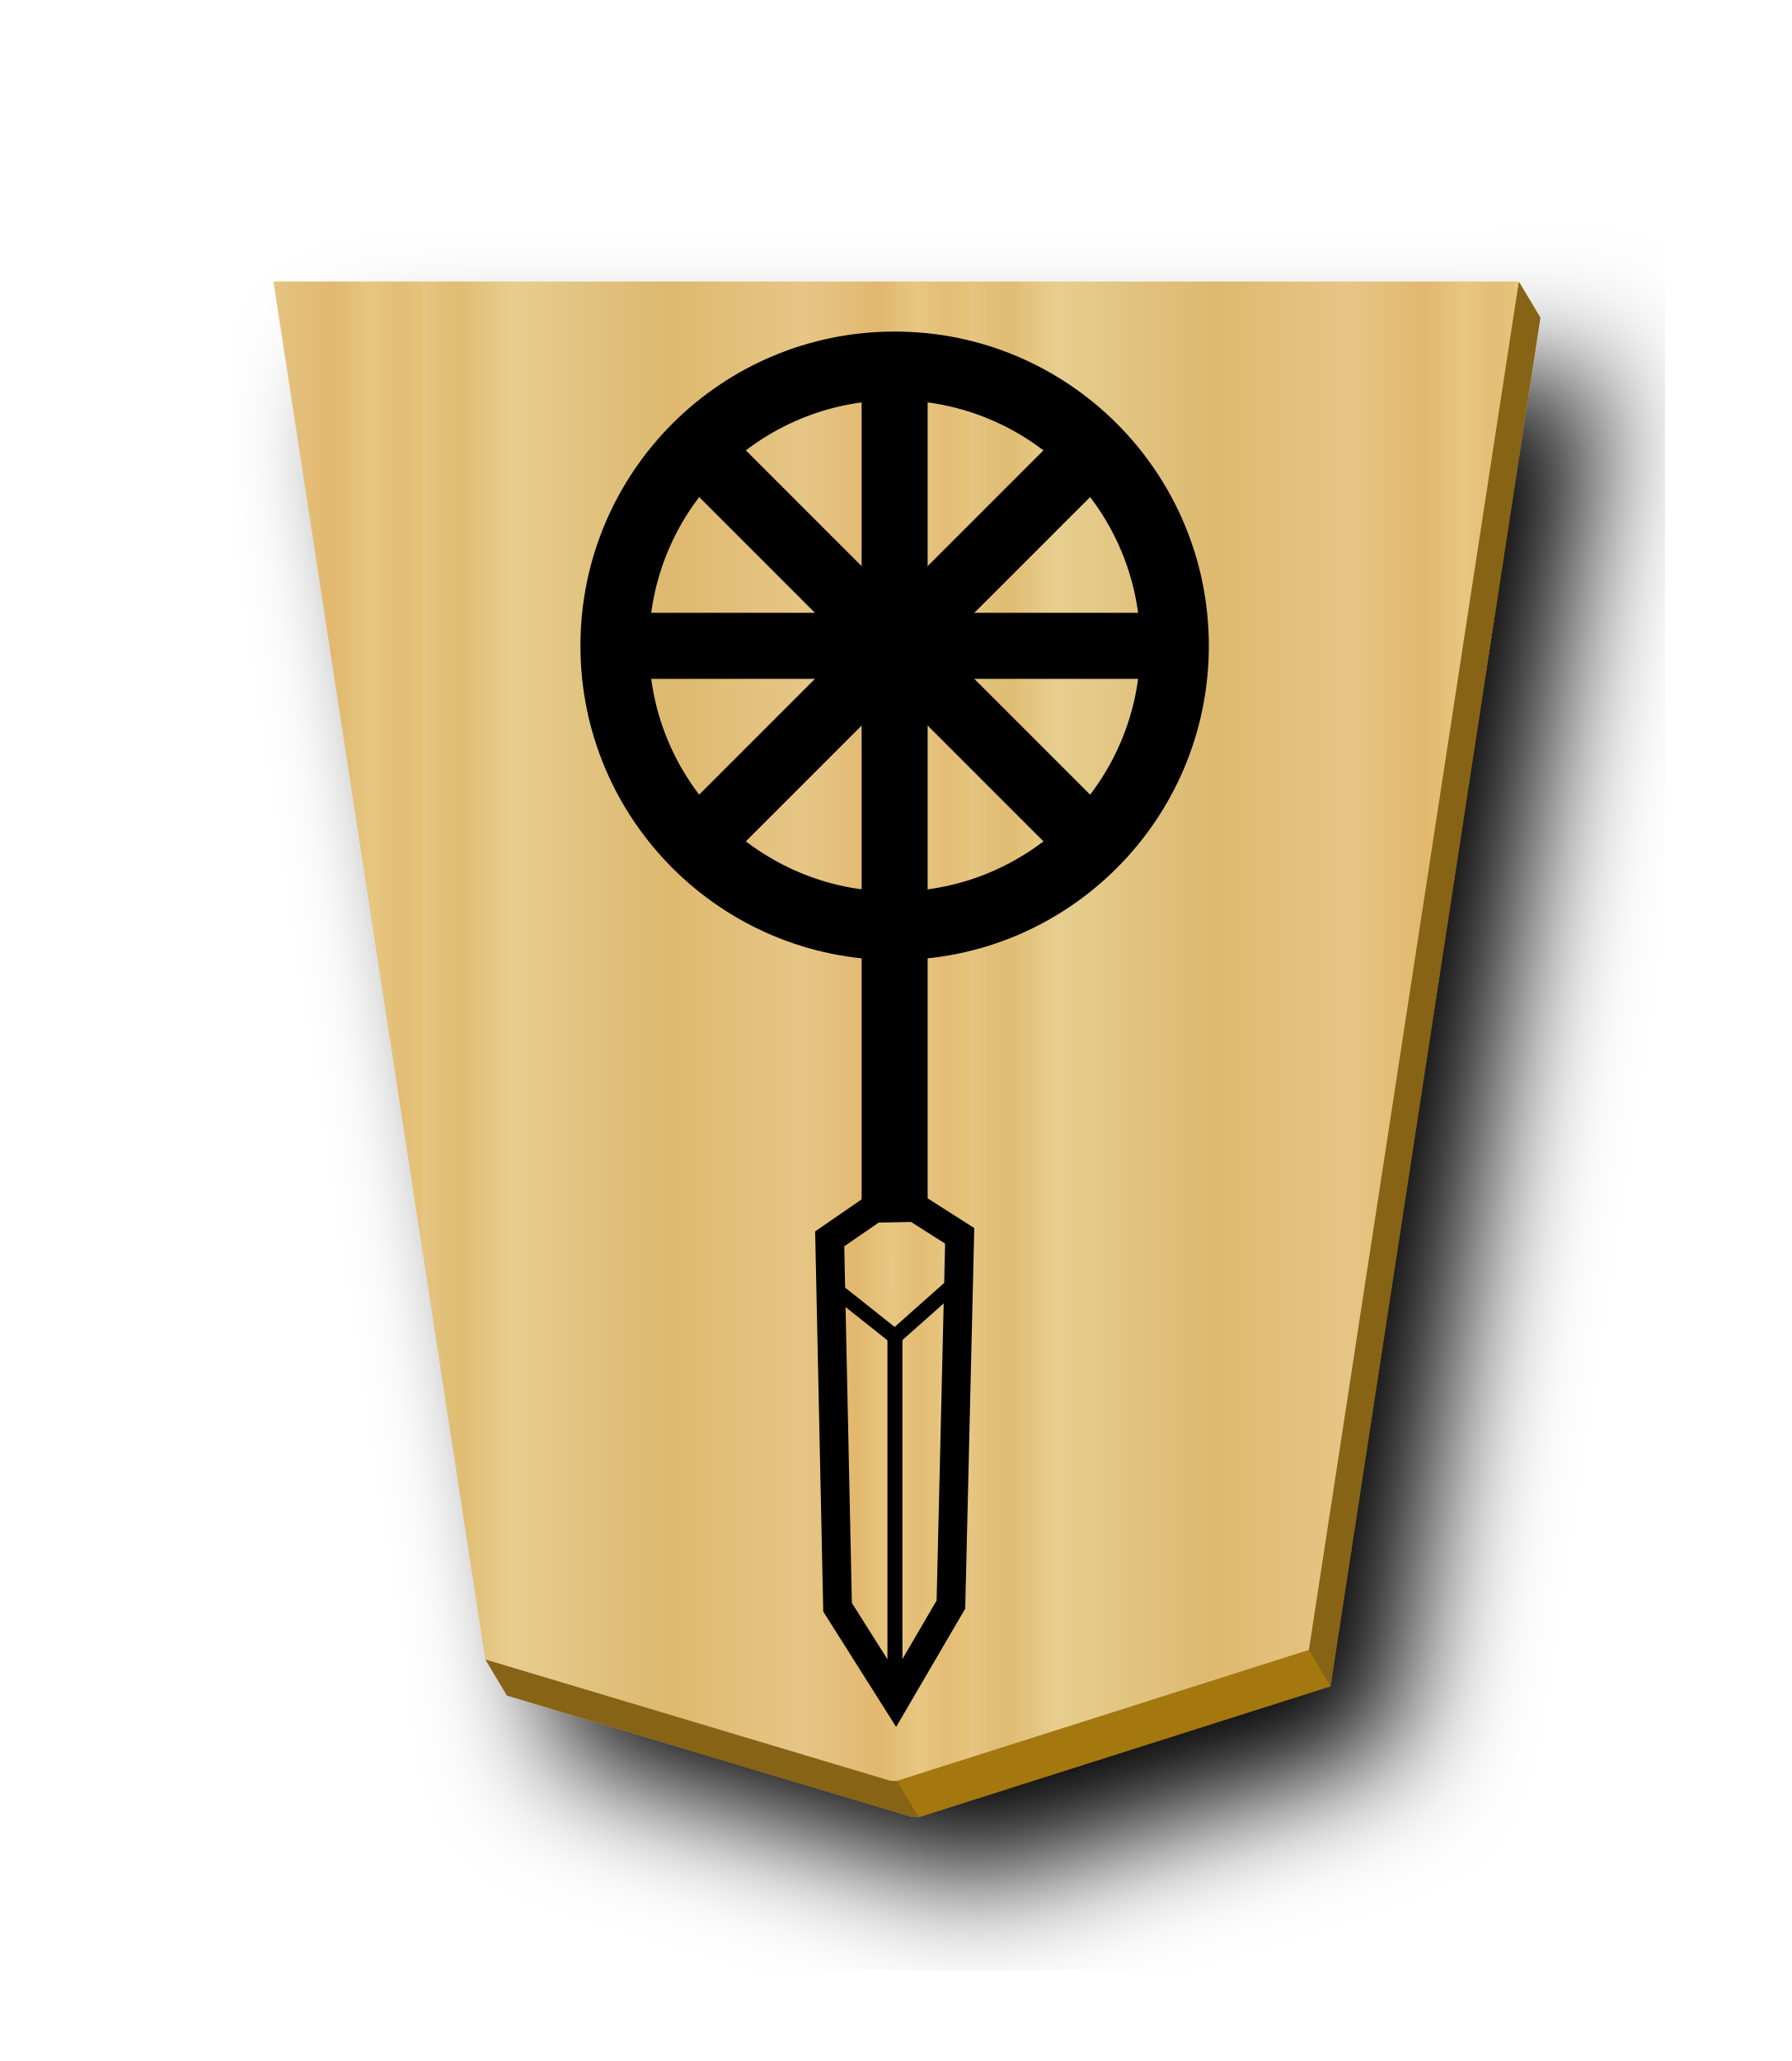
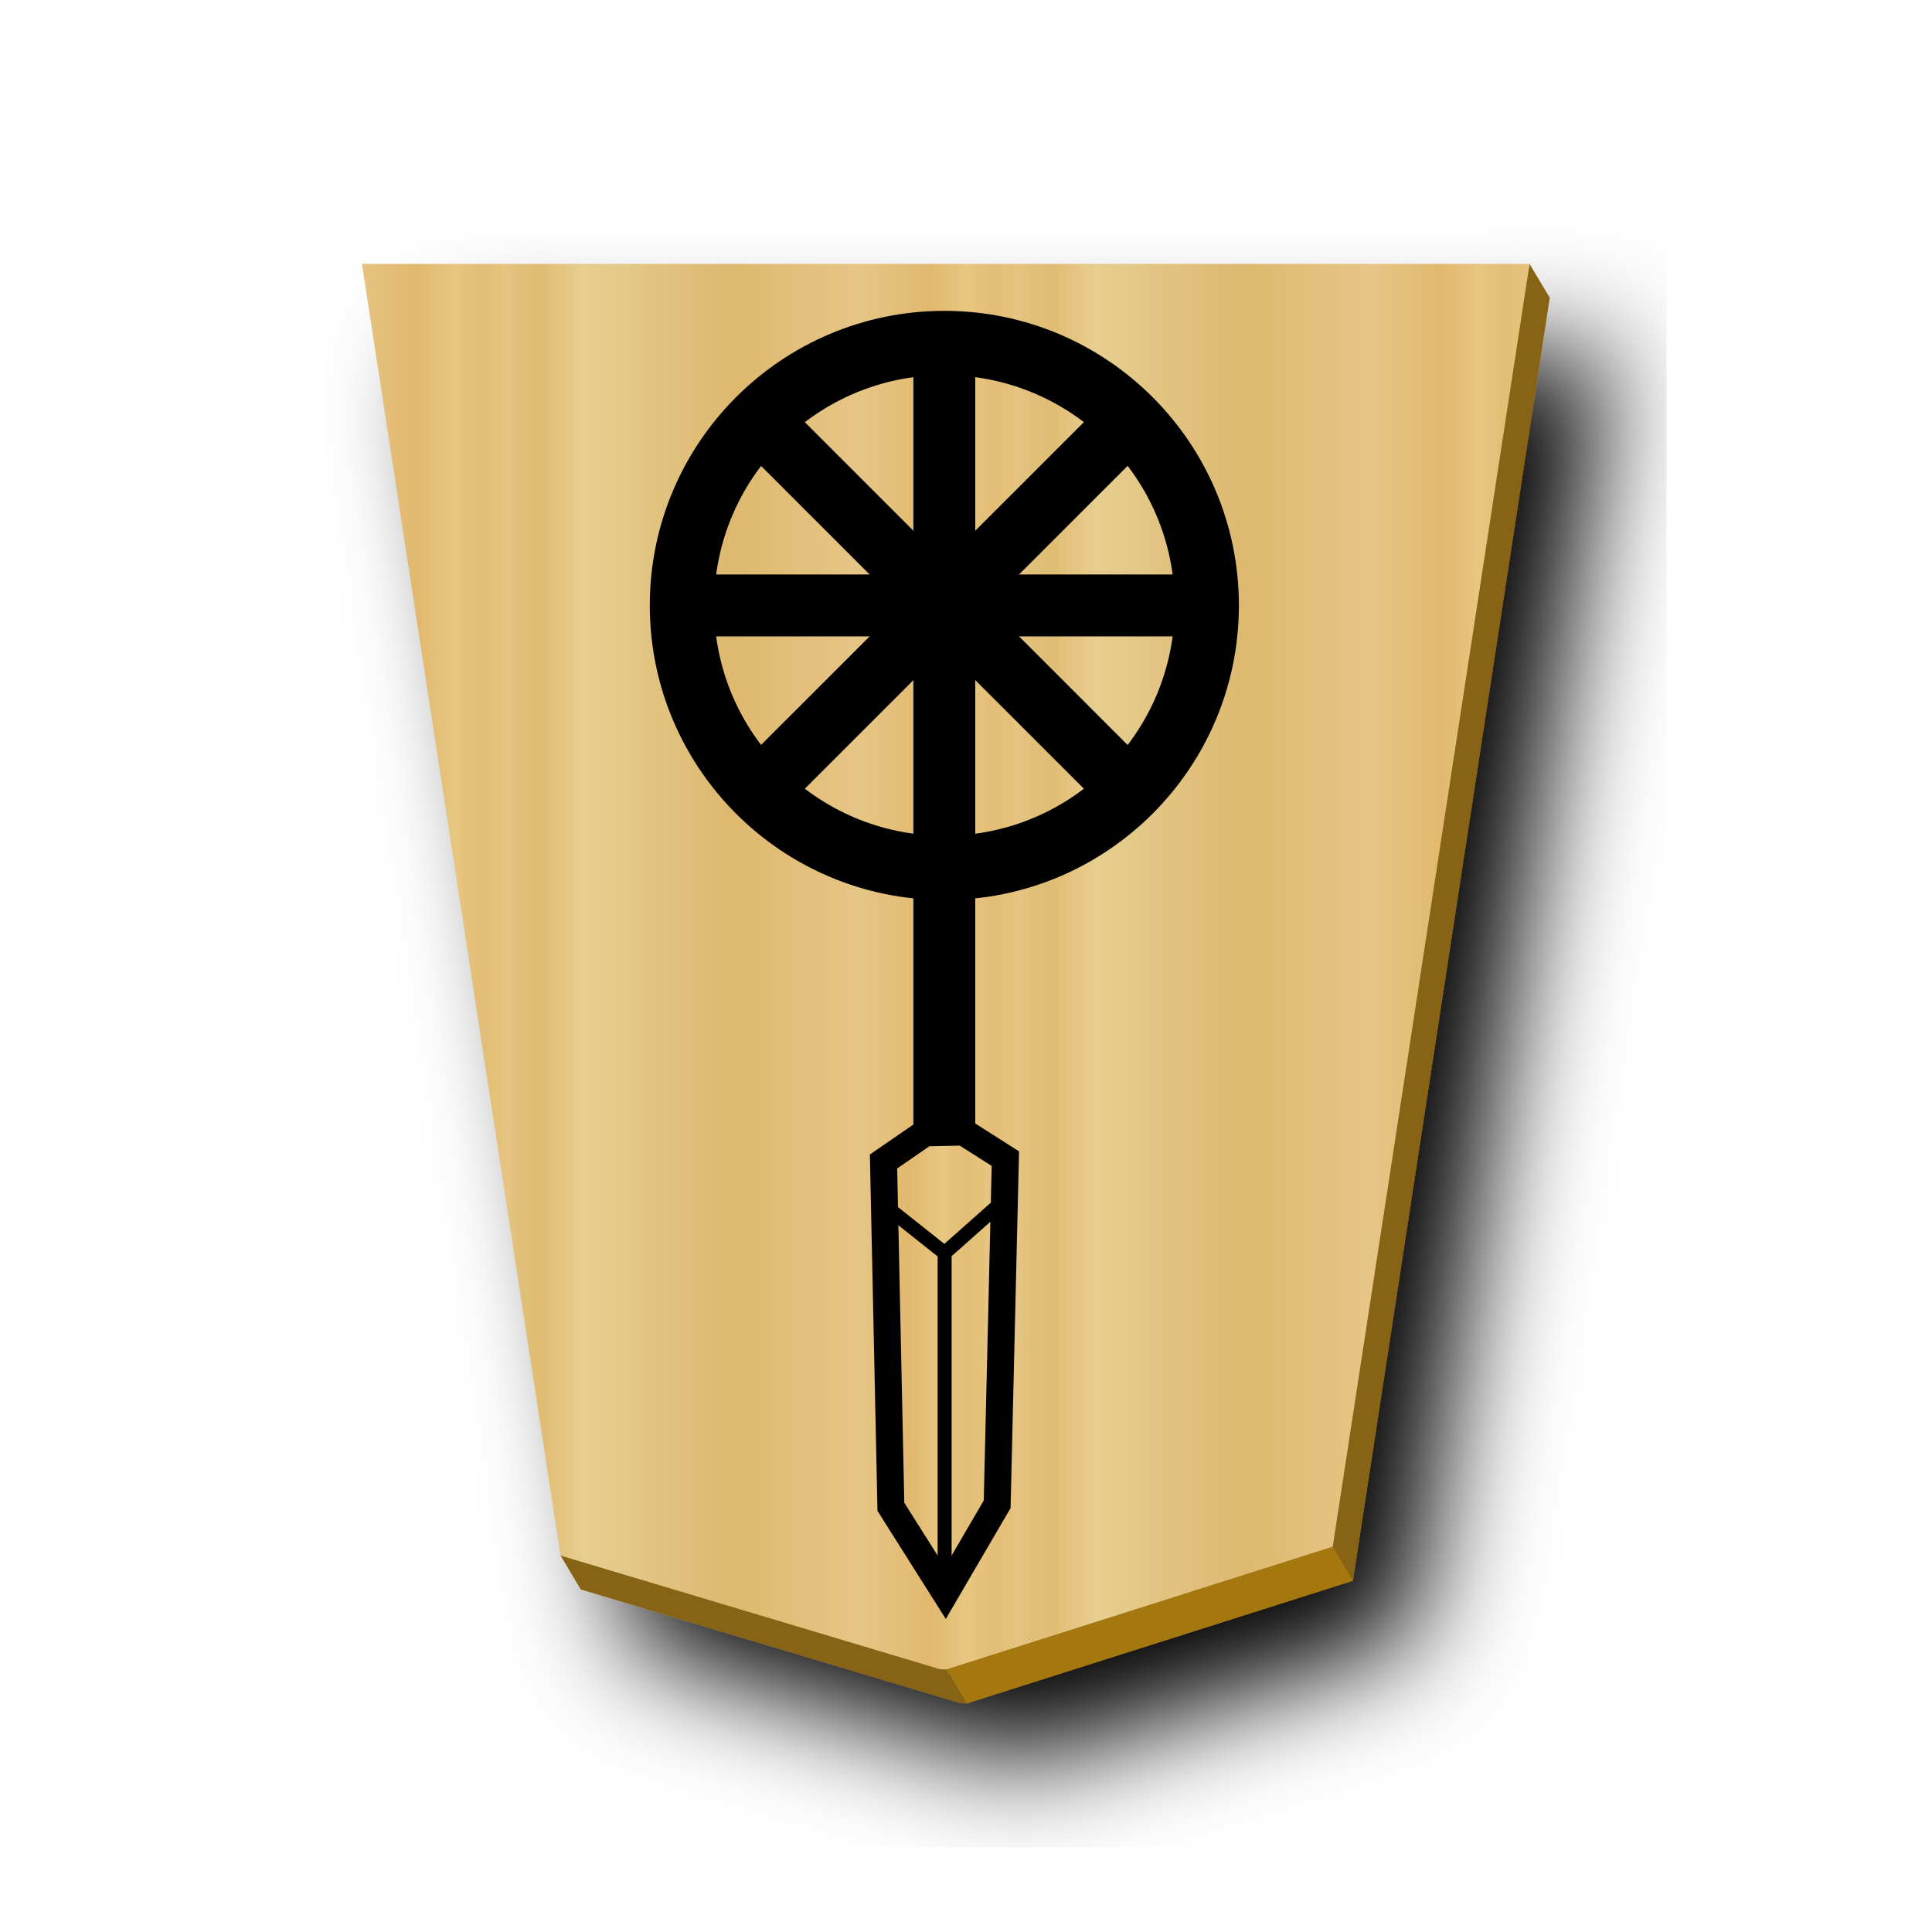
- <svg xmlns="http://www.w3.org/2000/svg" xmlns:xlink="http://www.w3.org/1999/xlink" width="52.157" height="60" version="1.1" id="svg1717">
-   <defs id="defs1721">
-     <filter style="color-interpolation-filters:sRGB" id="filter1552">
-       <feFlood flood-opacity="0.498" flood-color="rgb(0,0,0)" result="flood" id="feFlood1542" />
-       <feComposite in="flood" in2="SourceGraphic" operator="in" result="composite1" id="feComposite1544" />
-       <feGaussianBlur in="composite1" stdDeviation="2.5" result="blur" id="feGaussianBlur1546" />
-       <feOffset dx="4.57967e-15" dy="4.41314e-15" result="offset" id="feOffset1548" />
-       <feComposite in="SourceGraphic" in2="offset" operator="over" result="composite2" id="feComposite1550" />
+ <svg xmlns="http://www.w3.org/2000/svg" xmlns:xlink="http://www.w3.org/1999/xlink" viewBox="0 0 60 60">
+   <defs>
+     <linearGradient xlink:href="#1KY_svg__a" id="1KY_svg__c" x1="-57.446" x2="-39.653" y1="-2.331" y2="-2.331" gradientUnits="userSpaceOnUse" spreadMethod="repeat" />
+     <linearGradient xlink:href="#1KY_svg__a" id="1KY_svg__d" x1="214.813" x2="366.351" y1="1248.905" y2="1248.905" gradientUnits="userSpaceOnUse" spreadMethod="repeat" />
+     <linearGradient id="1KY_svg__a">
+       <stop offset="0" stop-color="#e5c37b" />
+       <stop offset=".042" stop-color="#e4bd76" />
+       <stop offset=".093" stop-color="#e7c781" />
+       <stop offset=".165" stop-color="#e2b86e" />
+       <stop offset=".305" stop-color="#e6c686" />
+       <stop offset=".539" stop-color="#dfb96f" />
+       <stop offset=".586" stop-color="#ddbb73" />
+       <stop offset=".84" stop-color="#e7ce8f" />
+       <stop offset=".924" stop-color="#e1bd73" />
+       <stop offset=".962" stop-color="#e0bf78" />
+       <stop offset="1" stop-color="#e7c685" />
+     </linearGradient>
+     <filter id="1KY_svg__b">
+       <feGaussianBlur in="SourceAlpha" result="blur" stdDeviation="2" />
+       <feOffset dx="2" dy="2" result="offsetBlur" />
+       <feBlend in="SourceGraphic" in2="offsetBlur" />
    </filter>
-     <filter style="color-interpolation-filters:sRGB" id="filter1540">
-       <feFlood flood-opacity="0.498" flood-color="rgb(0,0,0)" result="flood" id="feFlood1530" />
-       <feComposite in="flood" in2="SourceGraphic" operator="in" result="composite1" id="feComposite1532" />
-       <feGaussianBlur in="composite1" stdDeviation="2.5" result="blur" id="feGaussianBlur1534" />
-       <feOffset dx="4.57967e-15" dy="4.41314e-15" result="offset" id="feOffset1536" />
-       <feComposite in="SourceGraphic" in2="offset" operator="over" result="composite2" id="feComposite1538" />
-     </filter>
-     <filter id="drop-shadow-9">
-       <feGaussianBlur in="SourceAlpha" result="blur" stdDeviation="2" id="feGaussianBlur5056" />
-       <feOffset result="offsetBlur" dx="2" dy="2" id="feOffset5058" />
-       <feBlend in="SourceGraphic" in2="offsetBlur" mode="normal" id="feBlend5060" />
-     </filter>
-     <filter id="drop-shadow-2">
-       <feGaussianBlur in="SourceAlpha" result="blur" stdDeviation="2" id="feGaussianBlur6807" />
-       <feOffset result="offsetBlur" dx="2" dy="2" id="feOffset6809" />
-       <feBlend in="SourceGraphic" in2="offsetBlur" mode="normal" id="feBlend6811" />
-     </filter>
-     <filter id="drop-shadow-2-8">
-       <feGaussianBlur in="SourceAlpha" result="blur" stdDeviation="2" id="feGaussianBlur6807-2" />
-       <feOffset result="offsetBlur" dx="2" dy="2" id="feOffset6809-8" />
-       <feBlend in="SourceGraphic" in2="offsetBlur" mode="normal" id="feBlend6811-0" />
-     </filter>
-     <filter id="drop-shadow-6">
-       <feGaussianBlur in="SourceAlpha" result="blur" stdDeviation="2" id="feGaussianBlur5056-9" />
-       <feOffset result="offsetBlur" dx="2" dy="2" id="feOffset5058-0" />
-       <feBlend in="SourceGraphic" in2="offsetBlur" mode="normal" id="feBlend5060-9" />
-     </filter>
-     <filter id="drop-shadow-27">
-       <feGaussianBlur in="SourceAlpha" result="blur" stdDeviation="2" id="feGaussianBlur5056-5" />
-       <feOffset result="offsetBlur" dx="2" dy="2" id="feOffset5058-6" />
-       <feBlend in="SourceGraphic" in2="offsetBlur" mode="normal" id="feBlend5060-96" />
-     </filter>
-     <filter id="drop-shadow-2-88">
-       <feGaussianBlur in="SourceAlpha" result="blur" stdDeviation="2" id="feGaussianBlur6807-1" />
-       <feOffset result="offsetBlur" dx="2" dy="2" id="feOffset6809-5" />
-       <feBlend in="SourceGraphic" in2="offsetBlur" mode="normal" id="feBlend6811-7" />
-     </filter>
-     <filter id="drop-shadow-2-6">
-       <feGaussianBlur in="SourceAlpha" result="blur" stdDeviation="2" id="feGaussianBlur6807-4" />
-       <feOffset result="offsetBlur" dx="2" dy="2" id="feOffset6809-6" />
-       <feBlend in="SourceGraphic" in2="offsetBlur" mode="normal" id="feBlend6811-8" />
-     </filter>
-     <filter id="drop-shadow-62">
-       <feGaussianBlur in="SourceAlpha" result="blur" stdDeviation="2" id="feGaussianBlur5056-7" />
-       <feOffset result="offsetBlur" dx="2" dy="2" id="feOffset5058-9" />
-       <feBlend in="SourceGraphic" in2="offsetBlur" mode="normal" id="feBlend5060-1" />
-     </filter>
-     <filter id="drop-shadow-1">
-       <feGaussianBlur in="SourceAlpha" result="blur" stdDeviation="2" id="feGaussianBlur5056-0" />
-       <feOffset result="offsetBlur" dx="2" dy="2" id="feOffset5058-7" />
-       <feBlend in="SourceGraphic" in2="offsetBlur" mode="normal" id="feBlend5060-4" />
-     </filter>
-     <filter id="drop-shadow-2-67">
-       <feGaussianBlur in="SourceAlpha" result="blur" stdDeviation="2" id="feGaussianBlur6807-7" />
-       <feOffset result="offsetBlur" dx="2" dy="2" id="feOffset6809-4" />
-       <feBlend in="SourceGraphic" in2="offsetBlur" mode="normal" id="feBlend6811-74" />
-     </filter>
-     <filter id="drop-shadow-2-86">
-       <feGaussianBlur in="SourceAlpha" result="blur" stdDeviation="2" id="feGaussianBlur6807-6" />
-       <feOffset result="offsetBlur" dx="2" dy="2" id="feOffset6809-9" />
-       <feBlend in="SourceGraphic" in2="offsetBlur" mode="normal" id="feBlend6811-1" />
-     </filter>
-     <filter id="drop-shadow-22">
-       <feGaussianBlur in="SourceAlpha" result="blur" stdDeviation="2" id="feGaussianBlur5056-0-5" />
-       <feOffset result="offsetBlur" dx="2" dy="2" id="feOffset5058-0-0" />
-       <feBlend in="SourceGraphic" in2="offsetBlur" mode="normal" id="feBlend5060-0" />
-     </filter>
-     <filter id="drop-shadow-2-8-6">
-       <feGaussianBlur in="SourceAlpha" result="blur" stdDeviation="2" id="feGaussianBlur6807-40" />
-       <feOffset result="offsetBlur" dx="2" dy="2" id="feOffset6809-4-3" />
-       <feBlend in="SourceGraphic" in2="offsetBlur" mode="normal" id="feBlend6811-3" />
-     </filter>
-     <filter id="drop-shadow-5">
-       <feGaussianBlur in="SourceAlpha" result="blur" stdDeviation="2" id="feGaussianBlur5056-6" />
-       <feOffset result="offsetBlur" dx="2" dy="2" id="feOffset5058-2" />
-       <feBlend in="SourceGraphic" in2="offsetBlur" mode="normal" id="feBlend5060-8" />
-     </filter>
-     <filter id="drop-shadow-5-9">
-       <feGaussianBlur in="SourceAlpha" result="blur" stdDeviation="2" id="feGaussianBlur5056-6-0" />
-       <feOffset result="offsetBlur" dx="2" dy="2" id="feOffset5058-2-0" />
-       <feBlend in="SourceGraphic" in2="offsetBlur" mode="normal" id="feBlend5060-8-3" />
-     </filter>
-     <filter id="drop-shadow-2-84">
-       <feGaussianBlur in="SourceAlpha" result="blur" stdDeviation="2" id="feGaussianBlur6807-9" />
-       <feOffset result="offsetBlur" dx="2" dy="2" id="feOffset6809-5-9" />
-       <feBlend in="SourceGraphic" in2="offsetBlur" mode="normal" id="feBlend6811-1-9" />
-     </filter>
-     <filter id="drop-shadow-2-84-4">
-       <feGaussianBlur in="SourceAlpha" result="blur" stdDeviation="2" id="feGaussianBlur6807-9-5" />
-       <feOffset result="offsetBlur" dx="2" dy="2" id="feOffset6809-5-7" />
-       <feBlend in="SourceGraphic" in2="offsetBlur" mode="normal" id="feBlend6811-1-1" />
-     </filter>
-     <filter id="drop-shadow-5-1">
-       <feGaussianBlur in="SourceAlpha" result="blur" stdDeviation="2" id="feGaussianBlur5056-6-9" />
-       <feOffset result="offsetBlur" dx="2" dy="2" id="feOffset5058-2-6" />
-       <feBlend in="SourceGraphic" in2="offsetBlur" mode="normal" id="feBlend5060-8-9" />
-     </filter>
-     <filter id="drop-shadow-5-1-3">
-       <feGaussianBlur in="SourceAlpha" result="blur" stdDeviation="2" id="feGaussianBlur5056-6-9-6" />
-       <feOffset result="offsetBlur" dx="2" dy="2" id="feOffset5058-2-6-1" />
-       <feBlend in="SourceGraphic" in2="offsetBlur" mode="normal" id="feBlend5060-8-9-7" />
-     </filter>
-     <filter id="drop-shadow-2-84-1">
-       <feGaussianBlur in="SourceAlpha" result="blur" stdDeviation="2" id="feGaussianBlur6807-9-0" />
-       <feOffset result="offsetBlur" dx="2" dy="2" id="feOffset6809-5-3" />
-       <feBlend in="SourceGraphic" in2="offsetBlur" mode="normal" id="feBlend6811-1-0" />
-     </filter>
-     <filter id="drop-shadow-5-1-1">
-       <feGaussianBlur in="SourceAlpha" result="blur" stdDeviation="2" id="feGaussianBlur5056-6-9-2" />
-       <feOffset result="offsetBlur" dx="2" dy="2" id="feOffset5058-2-6-6" />
-       <feBlend in="SourceGraphic" in2="offsetBlur" mode="normal" id="feBlend5060-8-9-3" />
-     </filter>
-     <linearGradient id="linearGradient12530">
-       <stop style="stop-color:#dfb459;stop-opacity:1" offset="0" id="stop12526" />
-       <stop id="stop16843" offset="0.042" style="stop-color:#dead54;stop-opacity:1" />
-       <stop id="stop12556" offset="0.093" style="stop-color:#e1b85f;stop-opacity:1" />
-       <stop id="stop12532" offset="0.165" style="stop-color:#dba84d;stop-opacity:1" />
-       <stop style="stop-color:#dfb765;stop-opacity:1" offset="0.305" id="stop12564" />
-       <stop style="stop-color:#d8a94e;stop-opacity:1" offset="0.539" id="stop12558" />
-       <stop id="stop12562" offset="0.586" style="stop-color:#d5ab53;stop-opacity:1" />
-       <stop style="stop-color:#e0bf6e;stop-opacity:1" offset="0.84" id="stop12534" />
-       <stop id="stop16845" offset="0.924" style="stop-color:#daae52;stop-opacity:1" />
-       <stop id="stop12560" offset="0.962" style="stop-color:#d9af57;stop-opacity:1" />
-       <stop style="stop-color:#e1b663;stop-opacity:1" offset="1" id="stop12528" />
-     </linearGradient>
-     <filter id="drop-shadow-5-1-31">
-       <feGaussianBlur in="SourceAlpha" result="blur" stdDeviation="2" id="feGaussianBlur5056-6-9-4" />
-       <feOffset result="offsetBlur" dx="2" dy="2" id="feOffset5058-2-6-5" />
-       <feBlend in="SourceGraphic" in2="offsetBlur" mode="normal" id="feBlend5060-8-9-8" />
-     </filter>
-     <linearGradient xlink:href="#linearGradient12530" id="linearGradient2488" x1="104.094" y1="54.226" x2="152.758" y2="54.226" gradientUnits="userSpaceOnUse" />
-     <linearGradient xlink:href="#linearGradient11760" id="linearGradient2492" gradientUnits="userSpaceOnUse" x1="-57.446" y1="-2.331" x2="-39.653" y2="-2.331" spreadMethod="repeat" />
-     <filter id="drop-shadow-5-1-6">
-       <feGaussianBlur in="SourceAlpha" result="blur" stdDeviation="2" id="feGaussianBlur5056-6-9-0" />
-       <feOffset result="offsetBlur" dx="2" dy="2" id="feOffset5058-2-6-2" />
-       <feBlend in="SourceGraphic" in2="offsetBlur" mode="normal" id="feBlend5060-8-9-1" />
-     </filter>
-     <linearGradient xlink:href="#linearGradient11760" id="linearGradient68138" x1="214.813" y1="1248.905" x2="366.351" y2="1248.905" gradientUnits="userSpaceOnUse" spreadMethod="repeat" />
-     <filter id="drop-shadow-5-1-61">
-       <feGaussianBlur in="SourceAlpha" result="blur" stdDeviation="2" id="feGaussianBlur5056-6-9-5" />
-       <feOffset result="offsetBlur" dx="2" dy="2" id="feOffset5058-2-6-53" />
-       <feBlend in="SourceGraphic" in2="offsetBlur" mode="normal" id="feBlend5060-8-9-9" />
-     </filter>
-     <filter id="drop-shadow-2-84-1-4">
-       <feGaussianBlur in="SourceAlpha" result="blur" stdDeviation="2" id="feGaussianBlur6807-9-0-2" />
-       <feOffset result="offsetBlur" dx="2" dy="2" id="feOffset6809-5-3-5" />
-       <feBlend in="SourceGraphic" in2="offsetBlur" mode="normal" id="feBlend6811-1-0-4" />
-     </filter>
-     <linearGradient id="linearGradient11760">
-       <stop id="stop11738" offset="0" style="stop-color:#e5c37b;stop-opacity:1" />
-       <stop style="stop-color:#e4bd76;stop-opacity:1" offset="0.042" id="stop11740" />
-       <stop style="stop-color:#e7c781;stop-opacity:1" offset="0.093" id="stop11742" />
-       <stop style="stop-color:#e2b86e;stop-opacity:1" offset="0.165" id="stop11744" />
-       <stop id="stop11746" offset="0.305" style="stop-color:#e6c686;stop-opacity:1" />
-       <stop id="stop11748" offset="0.539" style="stop-color:#dfb96f;stop-opacity:1" />
-       <stop style="stop-color:#ddbb73;stop-opacity:1" offset="0.586" id="stop11750" />
-       <stop id="stop11752" offset="0.84" style="stop-color:#e7ce8f;stop-opacity:1" />
-       <stop style="stop-color:#e1bd73;stop-opacity:1" offset="0.924" id="stop11754" />
-       <stop style="stop-color:#e0bf78;stop-opacity:1" offset="0.962" id="stop11756" />
-       <stop id="stop11758" offset="1" style="stop-color:#e7c685;stop-opacity:1" />
-     </linearGradient>
  </defs>
-   <filter id="drop-shadow">
-     <feGaussianBlur in="SourceAlpha" result="blur" stdDeviation="2" id="feGaussianBlur1692" />
-     <feOffset result="offsetBlur" dx="2" dy="2" id="feOffset1694" />
-     <feBlend in="SourceGraphic" in2="offsetBlur" mode="normal" id="feBlend1696" />
-   </filter>
-   <g style="display:inline" id="g8422" transform="translate(-275.8711,-153.1411)">
-     <g style="display:inline;fill:#654b13;fill-opacity:1;filter:url(#drop-shadow-2-84-1)" transform="matrix(0.8941828,0,0,0.8941828,187.9361,136.0223)" id="g2498">
-       <g style="fill:#654b13;fill-opacity:1" transform="rotate(180,45.5785,23.8125)" id="g2496">
-         <path style="fill:#876419;fill-opacity:1;stroke-width:0.894" d="M 44.223 8.195 L 44.012 9.248 L 8.59 9.248 L 14.613 48.424 L 14.129 48.309 L 14.758 49.363 L 26.506 52.881 C 26.589 52.904 26.678 52.895 26.748 52.9 L 38.738 49.09 L 44.852 9.248 L 44.223 8.195 z " transform="matrix(-1.11834,0,0,-1.11834,-7.184226,28.48035)" id="path2494" />
-       </g>
-     </g>
-     <g id="g6832-4-7" transform="matrix(0.8941828,0,0,0.8941828,187.1271,134.674)" style="display:inline;fill-opacity:1;fill:url(#linearGradient2488)">
-       <g id="g6830-3-9" transform="rotate(180,45.5785,23.8125)" style="fill-opacity:1;fill:url(#linearGradient2488);">
-         <path id="path6814-84-3" d="m -37.299,-31.01 -13.409,4.26 -6.837,44.558 40.553,5e-6 -6.898,-44.862 -13.138,-3.935 c -0.093,-0.026 -0.193,-0.015 -0.271,-0.021 z" style="fill:url(#linearGradient2492);fill-opacity:1.0" />
-       </g>
-     </g>
-     <path style="fill:#a5780f;stroke:none;stroke-width:1px;stroke-linecap:butt;stroke-linejoin:miter;stroke-opacity:1;fill-opacity:1" d="m 301.991,204.988 0.629,1.053 11.99,-3.811 -0.629,-1.052 z" id="path2523" />
-     <g id="g12498" transform="matrix(-1.088573,0,0,-1.088573,330.3079,214.8816)">
-       <g transform="translate(-0.5084747,-2.894278)" id="g2231">
-         <g id="g4641-21" style="display:inline;opacity:1;stroke:#000000;stroke-width:4.938;stroke-miterlimit:4;stroke-dasharray:none;stroke-opacity:1" transform="matrix(0.08856987,0,0,0.08856987,-7.037571,-90.04792)">
-           <g id="g4612-8" style="stroke:#000000;stroke-width:4.938;stroke-miterlimit:4;stroke-dasharray:none;stroke-opacity:1">
-             <path style="fill:#000000;stroke:#000000;stroke-width:4.938;stroke-linecap:butt;stroke-linejoin:miter;stroke-miterlimit:4;stroke-dasharray:none;stroke-opacity:1" d="m 372.139,1585.471 v -265.45 h 15 v 265.45 z" id="path3087-3" />
-           </g>
-           <g id="g4620-4" style="stroke:#000000;stroke-width:4.938;stroke-miterlimit:4;stroke-dasharray:none;stroke-opacity:1">
-             <g id="g2267">
-               <path id="path3091-4" d="m 373.444,1325.142 -13.451,-8.571 2.652,-111.341 16.687,-28.568 17.542,27.755 2.373,111.247 -13.382,9.223 z" style="display:inline;opacity:1;fill:url(#linearGradient68138);fill-opacity:1.0;stroke:#000000;stroke-width:8.694;stroke-linecap:butt;stroke-linejoin:miter;stroke-miterlimit:4;stroke-dasharray:none;stroke-opacity:1" />
-               <path id="path4614-5" d="m 379.551,1181.017 v 105.098 l 16.535,13.127" style="fill:none;stroke:#000000;stroke-width:4.516;stroke-linecap:butt;stroke-linejoin:miter;stroke-miterlimit:4;stroke-dasharray:none;stroke-opacity:1" />
-               <path id="path4616-8" d="m 379.551,1286.116 -16.317,14.496" style="fill:none;stroke:#000000;stroke-width:4.516;stroke-linecap:butt;stroke-linejoin:miter;stroke-miterlimit:4;stroke-dasharray:none;stroke-opacity:1" />
-             </g>
-           </g>
-         </g>
-         <g id="g2261">
-           <path id="path3087-3-8" d="m 19.295,41.675 h 14.583 v 1.329 H 19.295 Z" style="display:inline;opacity:1;fill:#000000;stroke:#000000;stroke-width:0.437;stroke-linecap:butt;stroke-linejoin:miter;stroke-miterlimit:4;stroke-dasharray:none;stroke-opacity:1" />
-           <path id="path2168" d="m 26.587,33.936 a 8.403,8.403 0 0 0 -8.404,8.404 8.403,8.403 0 0 0 8.404,8.404 8.403,8.403 0 0 0 8.404,-8.404 8.403,8.403 0 0 0 -8.404,-8.404 z m 0,1.832 a 6.571,6.571 0 0 1 6.57,6.571 6.571,6.571 0 0 1 -6.57,6.57 6.571,6.571 0 0 1 -6.571,-6.57 6.571,6.571 0 0 1 6.571,-6.571 z" style="opacity:1;fill:#000000;fill-opacity:1;stroke:none;stroke-width:0.445;stroke-linecap:square;stroke-linejoin:miter;stroke-miterlimit:4;stroke-dasharray:none;stroke-opacity:1;paint-order:normal" />
-         </g>
-       </g>
-       <path style="display:inline;opacity:1;fill:#000000;stroke:#000000;stroke-width:0.437;stroke-linecap:butt;stroke-linejoin:miter;stroke-miterlimit:4;stroke-dasharray:none;stroke-opacity:1" d="M 20.453,44.131 30.765,33.819 31.704,34.759 21.392,45.071 Z" id="path2190" />
-       <path id="path2192" d="M 21.392,33.819 31.704,44.131 30.765,45.071 20.453,34.759 Z" style="display:inline;opacity:1;fill:#000000;stroke:#000000;stroke-width:0.437;stroke-linecap:butt;stroke-linejoin:miter;stroke-miterlimit:4;stroke-dasharray:none;stroke-opacity:1" />
-     </g>
+   <g fill="#654b13" filter="url(#1KY_svg__b)" transform="translate(-84.656 -17.119)scale(.89418)">
+     <path fill="#876419" d="m147.797 28.31-.236 1.177h-39.613l6.736 43.812-.542-.129.703 1.18 13.139 3.933c.093.026.192.016.27.022l13.41-4.261 6.837-44.557z" />
  </g>
+   <path fill="url(#1KY_svg__c)" d="m-37.3-31.01-13.408 4.26-6.837 44.558h40.553l-6.898-44.862-13.138-3.935c-.094-.026-.193-.015-.271-.021z" transform="translate(-3.954 24.118)scale(-.89418)" />
+   <path fill="#a5780f" d="m29.4 51.847.627 1.053 11.99-3.81-.628-1.052z" />
+   <g stroke="#000" stroke-width="4.938">
+     <path stroke-width=".476" d="M30.05 10.052v25.593h-1.446V10.052z" />
+     <path fill="url(#1KY_svg__d)" stroke-width="8.694" d="m373.444 1325.142-13.45-8.57 2.65-111.341 16.688-28.568 17.542 27.755 2.373 111.247-13.382 9.224z" transform="translate(65.93 162.914)scale(-.09641)" />
+     <path fill="none" stroke-width=".435" d="M29.336 49.047V38.914l-1.594-1.265m1.594 1.265 1.573-1.397" />
+   </g>
+   <path stroke="#000" stroke-width=".476" d="M37.265 19.525H21.39v-1.446h15.875z" />
+   <path d="M29.327 27.95a9.15 9.15 0 0 0 9.148-9.148 9.15 9.15 0 0 0-9.148-9.148 9.15 9.15 0 0 0-9.147 9.148 9.15 9.15 0 0 0 9.147 9.148m0-1.995a7.15 7.15 0 0 1-7.15-7.153 7.15 7.15 0 0 1 7.15-7.152 7.15 7.15 0 0 1 7.154 7.152 7.15 7.15 0 0 1-7.154 7.153" />
+   <path stroke="#000" stroke-width=".476" d="M35.451 13.7 24.226 24.926l-1.023-1.023L34.43 12.678z" />
+   <path stroke="#000" stroke-width=".476" d="M34.43 24.926 23.202 13.7l1.023-1.022L35.45 23.903z" />
</svg>
